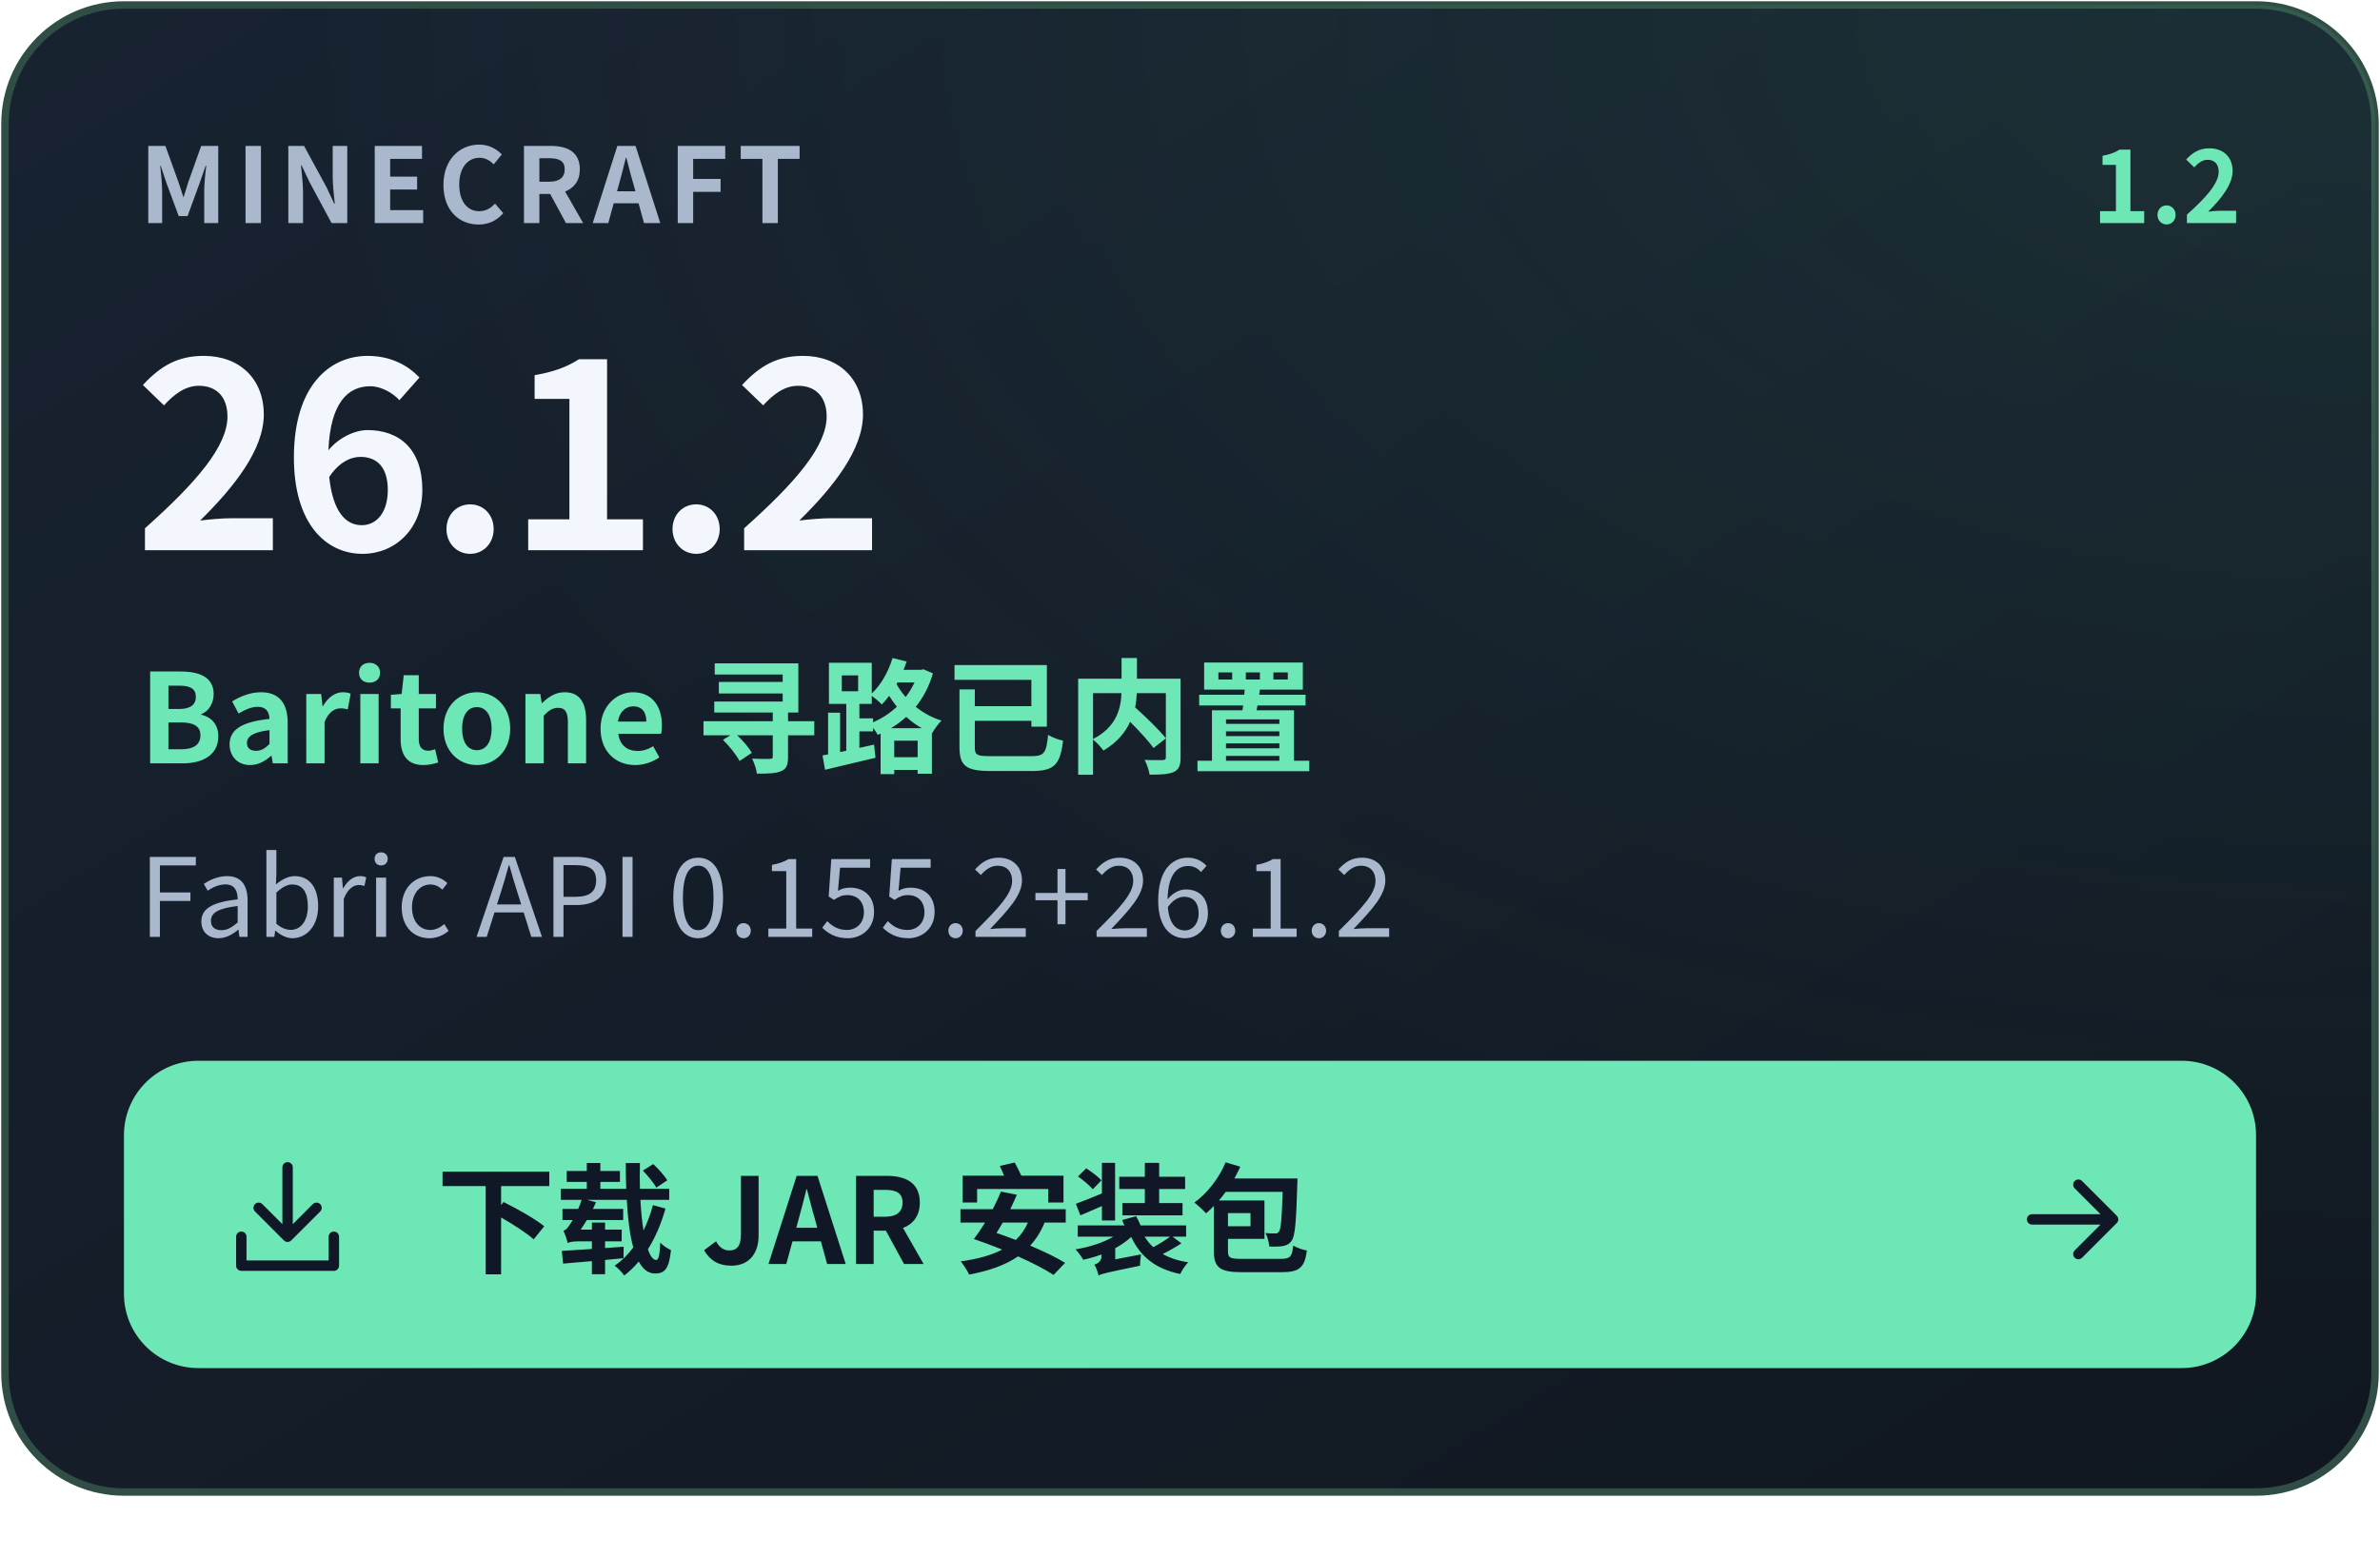
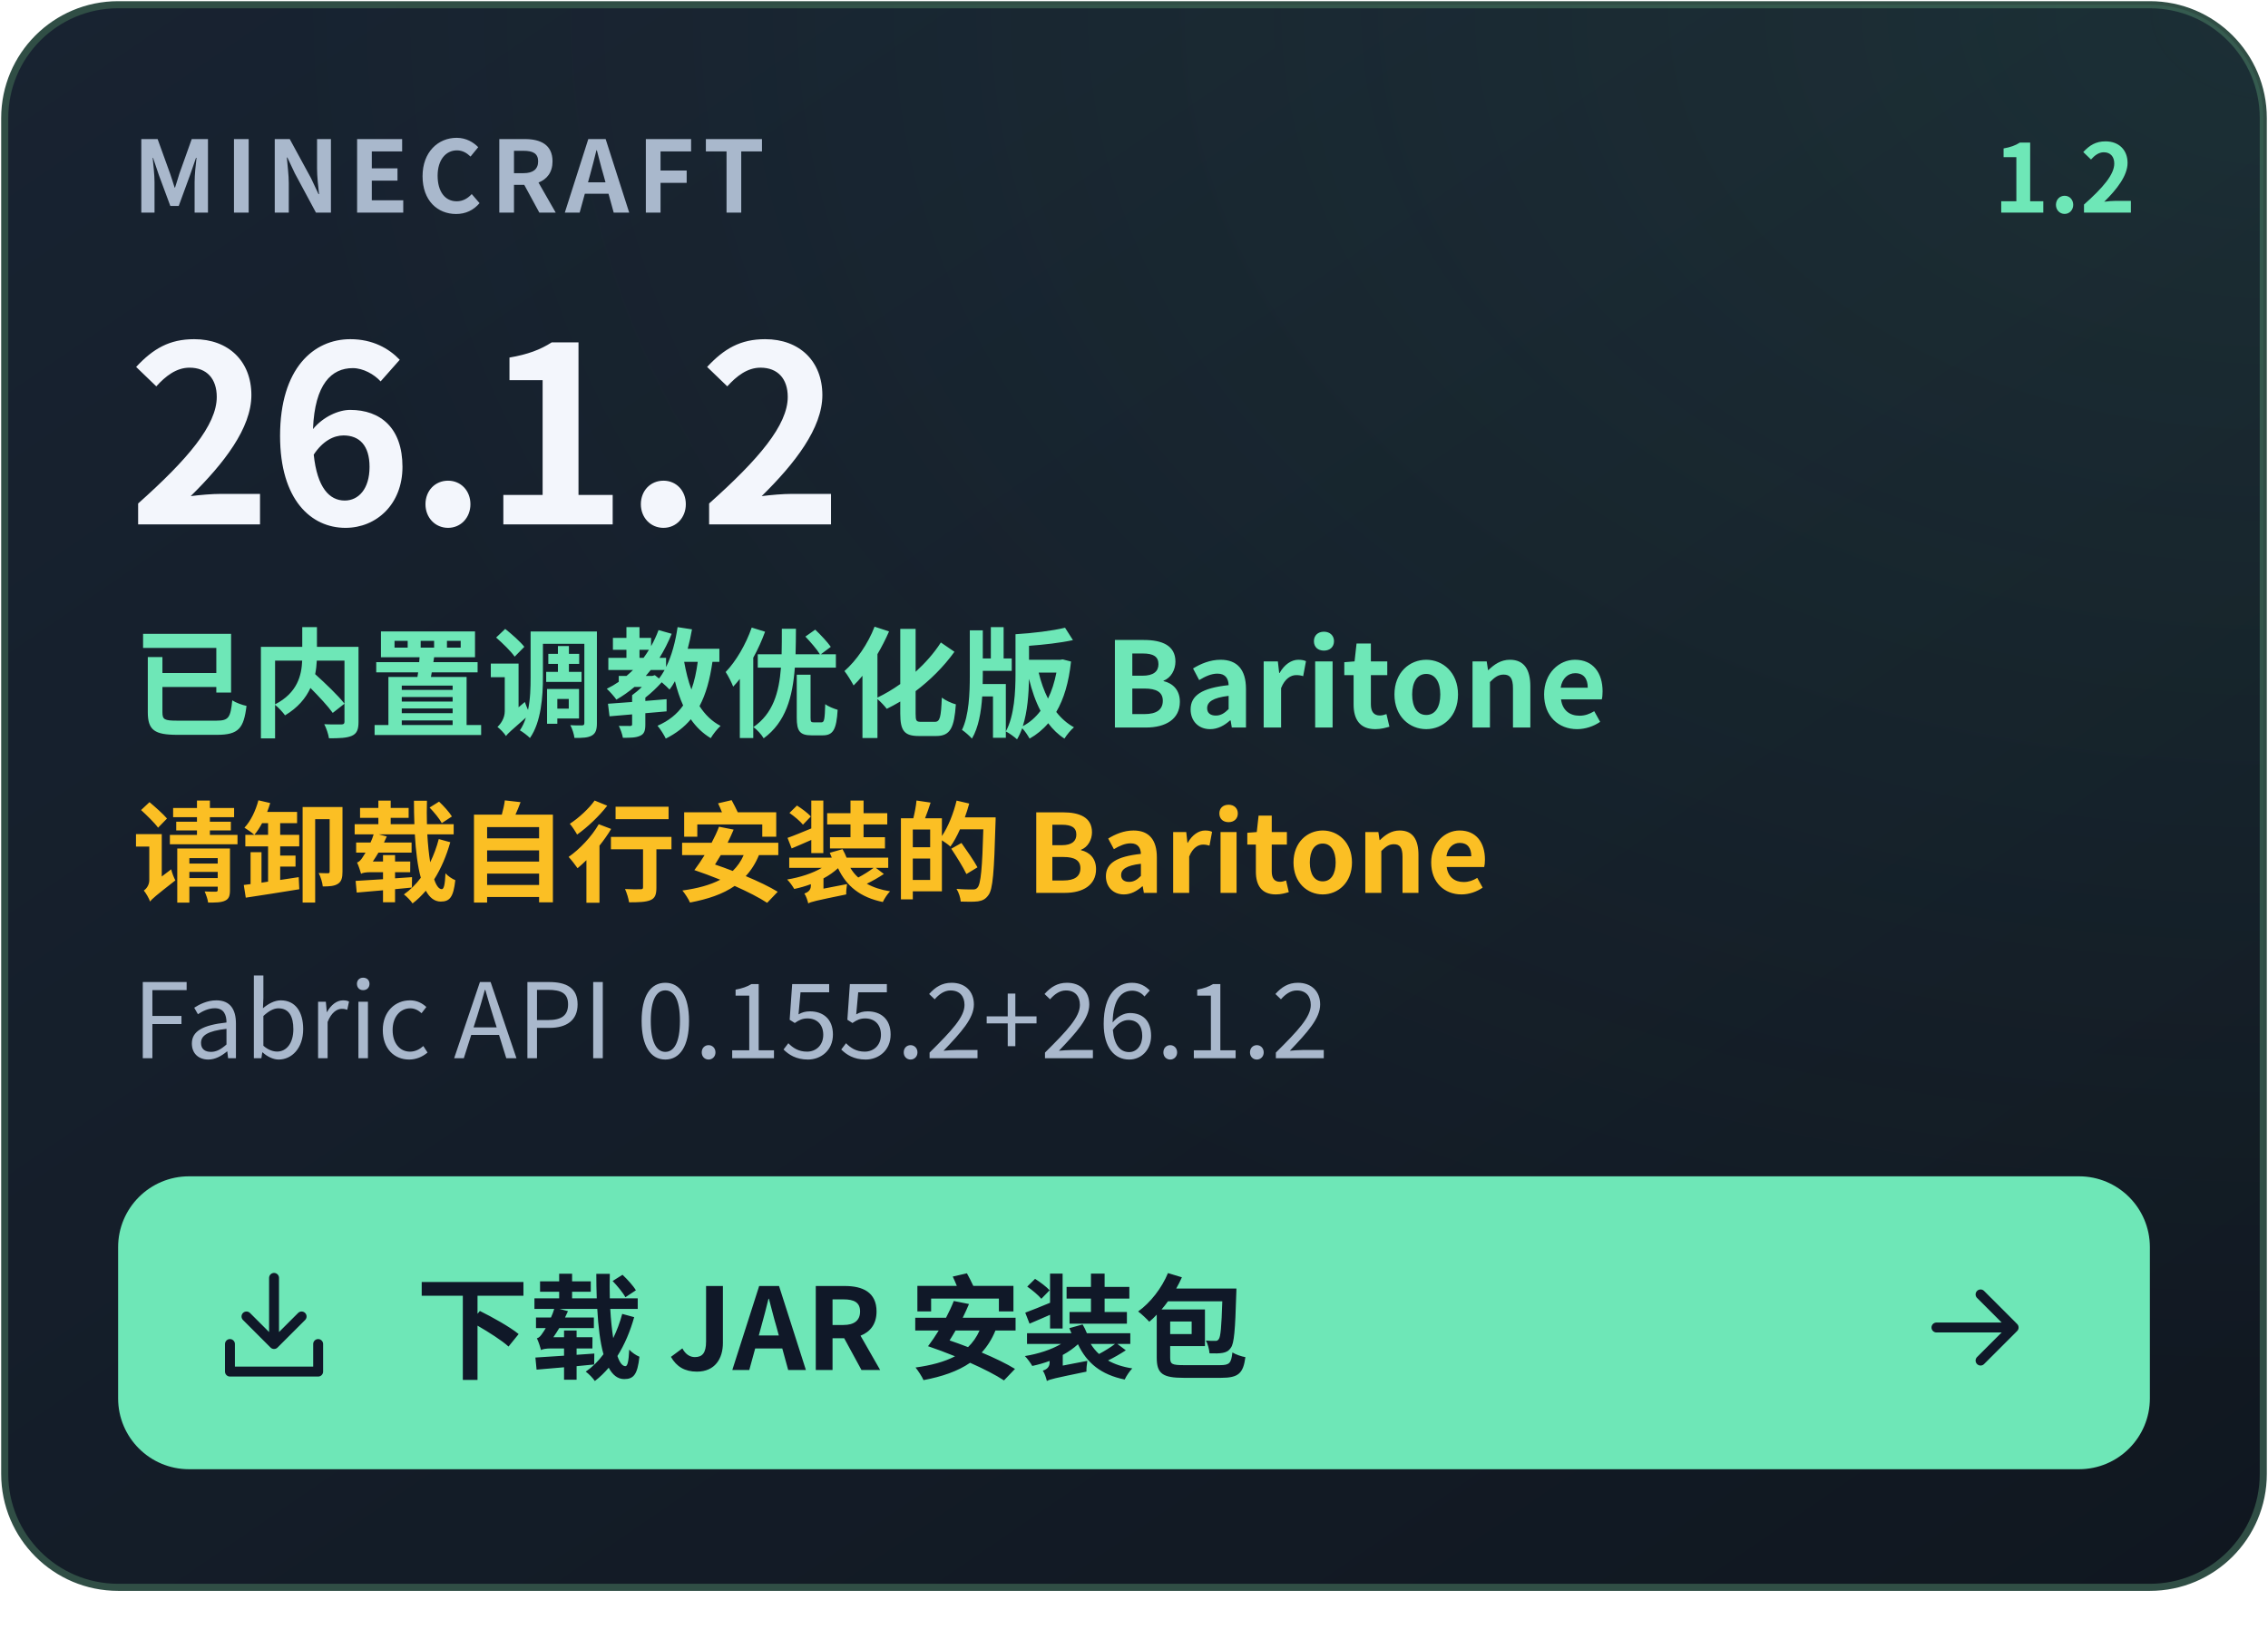
- <svg xmlns="http://www.w3.org/2000/svg" width="480" height="314" viewBox="0 0 480 314" role="img" aria-label="下载 Minecraft 26.1.2 JAR · 正式版 1.2 · Baritone 寻路已内置">
+ <svg xmlns="http://www.w3.org/2000/svg" width="480" height="349" viewBox="0 0 480 349" role="img" aria-label="下载 Minecraft 26.1.2 JAR · 正式版 1.2 · 已内置调教优化版 Baritone · 请卸载自行安装的 Baritone">
  <defs>
    <linearGradient id="bg" x1="0" y1="0" x2="1" y2="1">
      <stop stop-color="#182331" />
      <stop offset="1" stop-color="#101720" />
    </linearGradient>
    <radialGradient id="glow" cx="100%" cy="0%" r="110%">
      <stop stop-color="#6EE7B7" stop-opacity=".09" />
      <stop offset=".8" stop-color="#6EE7B7" stop-opacity="0" />
    </radialGradient>
  </defs>
  <g font-family="Segoe UI, Microsoft YaHei, Noto Sans CJK SC, PingFang SC, Arial, sans-serif">
-     <rect x="1" y="1" width="478" height="300" rx="24" fill="url(#bg)" stroke="#304E45" stroke-width="1.5" />
-     <rect x="1" y="1" width="478" height="300" rx="24" fill="url(#glow)" />
+     <rect x="1" y="1" width="478" height="335" rx="24" fill="url(#bg)" stroke="#304E45" stroke-width="1.5" />
+     <rect x="1" y="1" width="478" height="335" rx="24" fill="url(#glow)" />
    <text x="28" y="45" font-size="21" fill="#A9B8CC" font-weight="600" letter-spacing="1.7">MINECRAFT</text>
    <text x="452" y="45" font-size="20" fill="#6EE7B7" font-weight="650" id="release-version" text-anchor="end">1.2</text>
    <text x="27" y="111" font-size="52" fill="#F3F6FC" font-weight="700" id="game-version" letter-spacing="-1">26.1.2</text>
-     <text x="28" y="154" font-size="25" fill="#6EE7B7" font-weight="600" id="download-note">Baritone 寻路已内置</text>
-     <text x="28" y="189" font-size="22" fill="#A9B8CC" font-weight="400" id="fabric-api">Fabric API  0.155.2+26.1.2</text>
-     <rect x="25" y="214" width="430" height="62" rx="15" fill="#6EE7B7" />
-     <g transform="translate(44 232) scale(1.166667)" fill="none" stroke="#101828" stroke-width="1.8" stroke-linecap="round" stroke-linejoin="round">
+     <text x="28" y="154" font-size="25" fill="#6EE7B7" font-weight="600" id="download-note">已内置调教优化版 Baritone</text>
+     <text x="28" y="189" font-size="23" fill="#FBBF24" font-weight="650" id="baritone-warning">请卸载自行安装的 Baritone</text>
+     <text x="28" y="224" font-size="22" fill="#A9B8CC" font-weight="400" id="fabric-api">Fabric API  0.155.2+26.1.2</text>
+     <rect x="25" y="249" width="430" height="62" rx="15" fill="#6EE7B7" />
+     <g transform="translate(44 267) scale(1.166667)" fill="none" stroke="#101828" stroke-width="1.8" stroke-linecap="round" stroke-linejoin="round">
      <path d="M12 3v12m-5-5 5 5 5-5M4 15v5h16v-5" />
    </g>
-     <text x="88" y="255" font-size="24" fill="#101828" font-weight="650">下载 JAR 安装包</text>
-     <g transform="translate(404 232) scale(1.166667)" fill="none" stroke="#101828" stroke-width="1.8" stroke-linecap="round" stroke-linejoin="round">
+     <text x="88" y="290" font-size="24" fill="#101828" font-weight="650">下载 JAR 安装包</text>
+     <g transform="translate(404 267) scale(1.166667)" fill="none" stroke="#101828" stroke-width="1.8" stroke-linecap="round" stroke-linejoin="round">
      <path d="M5 12h14m-6-6 6 6-6 6" />
    </g>
  </g>
</svg>
